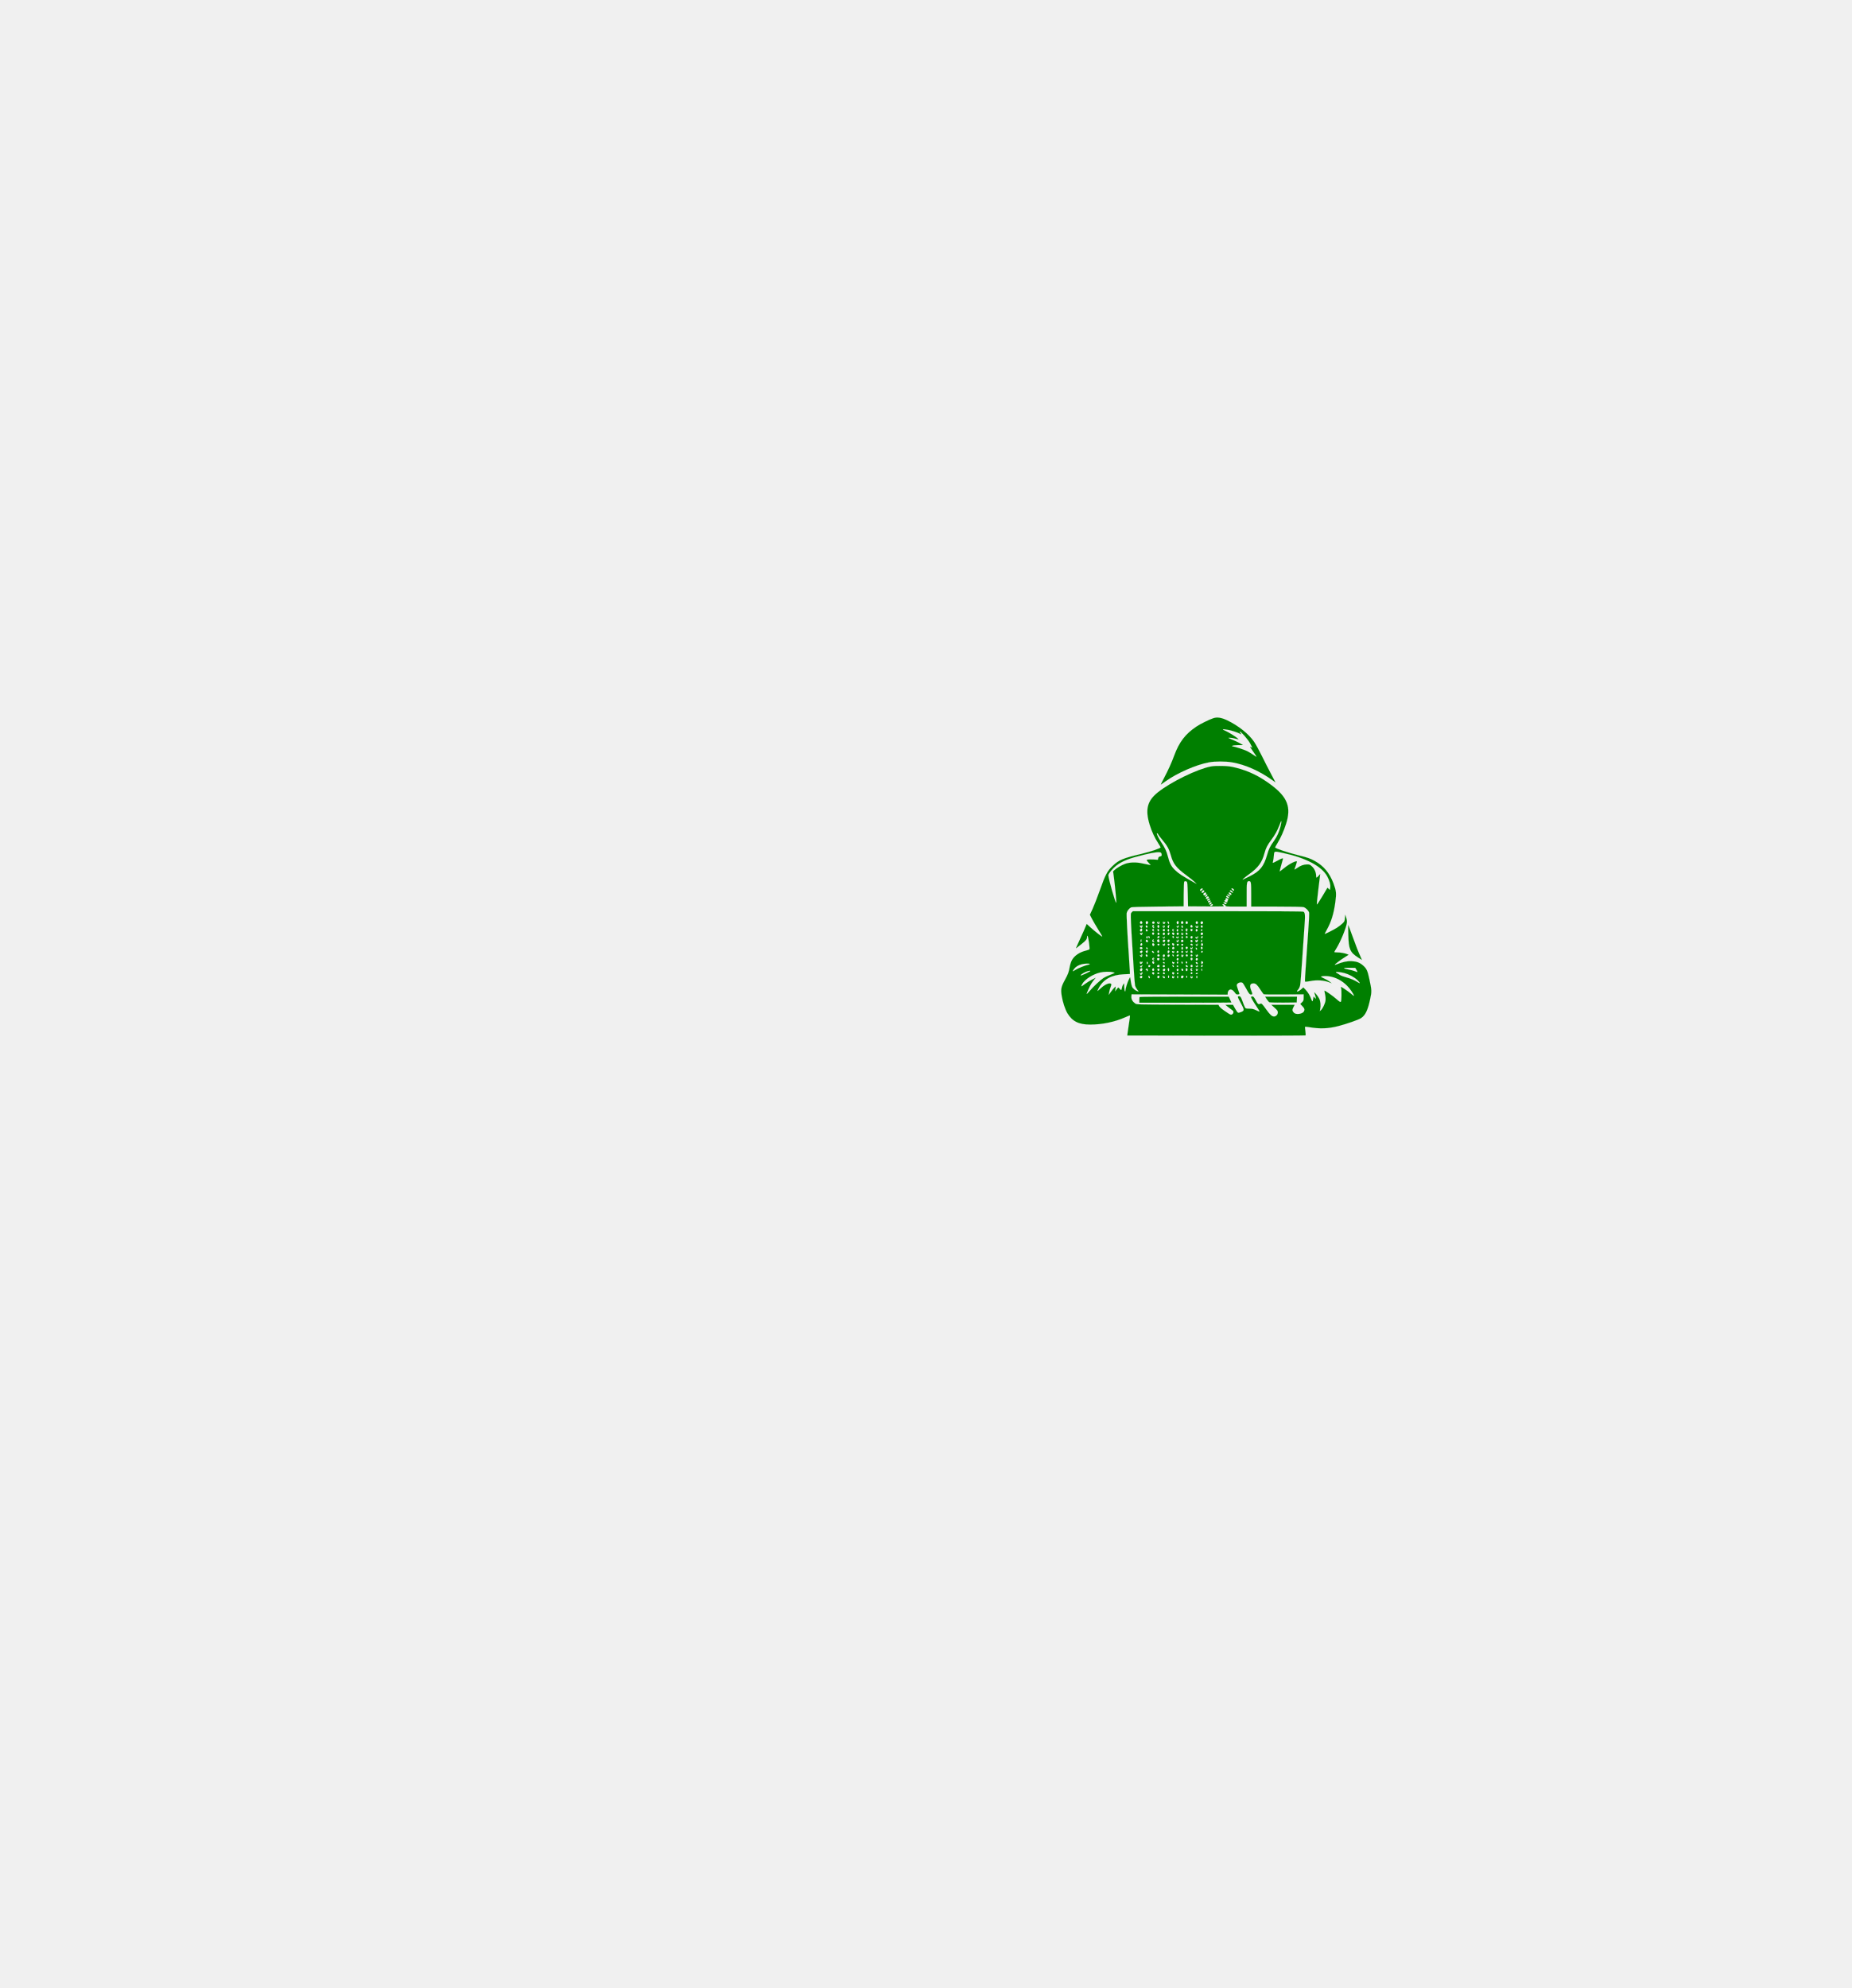
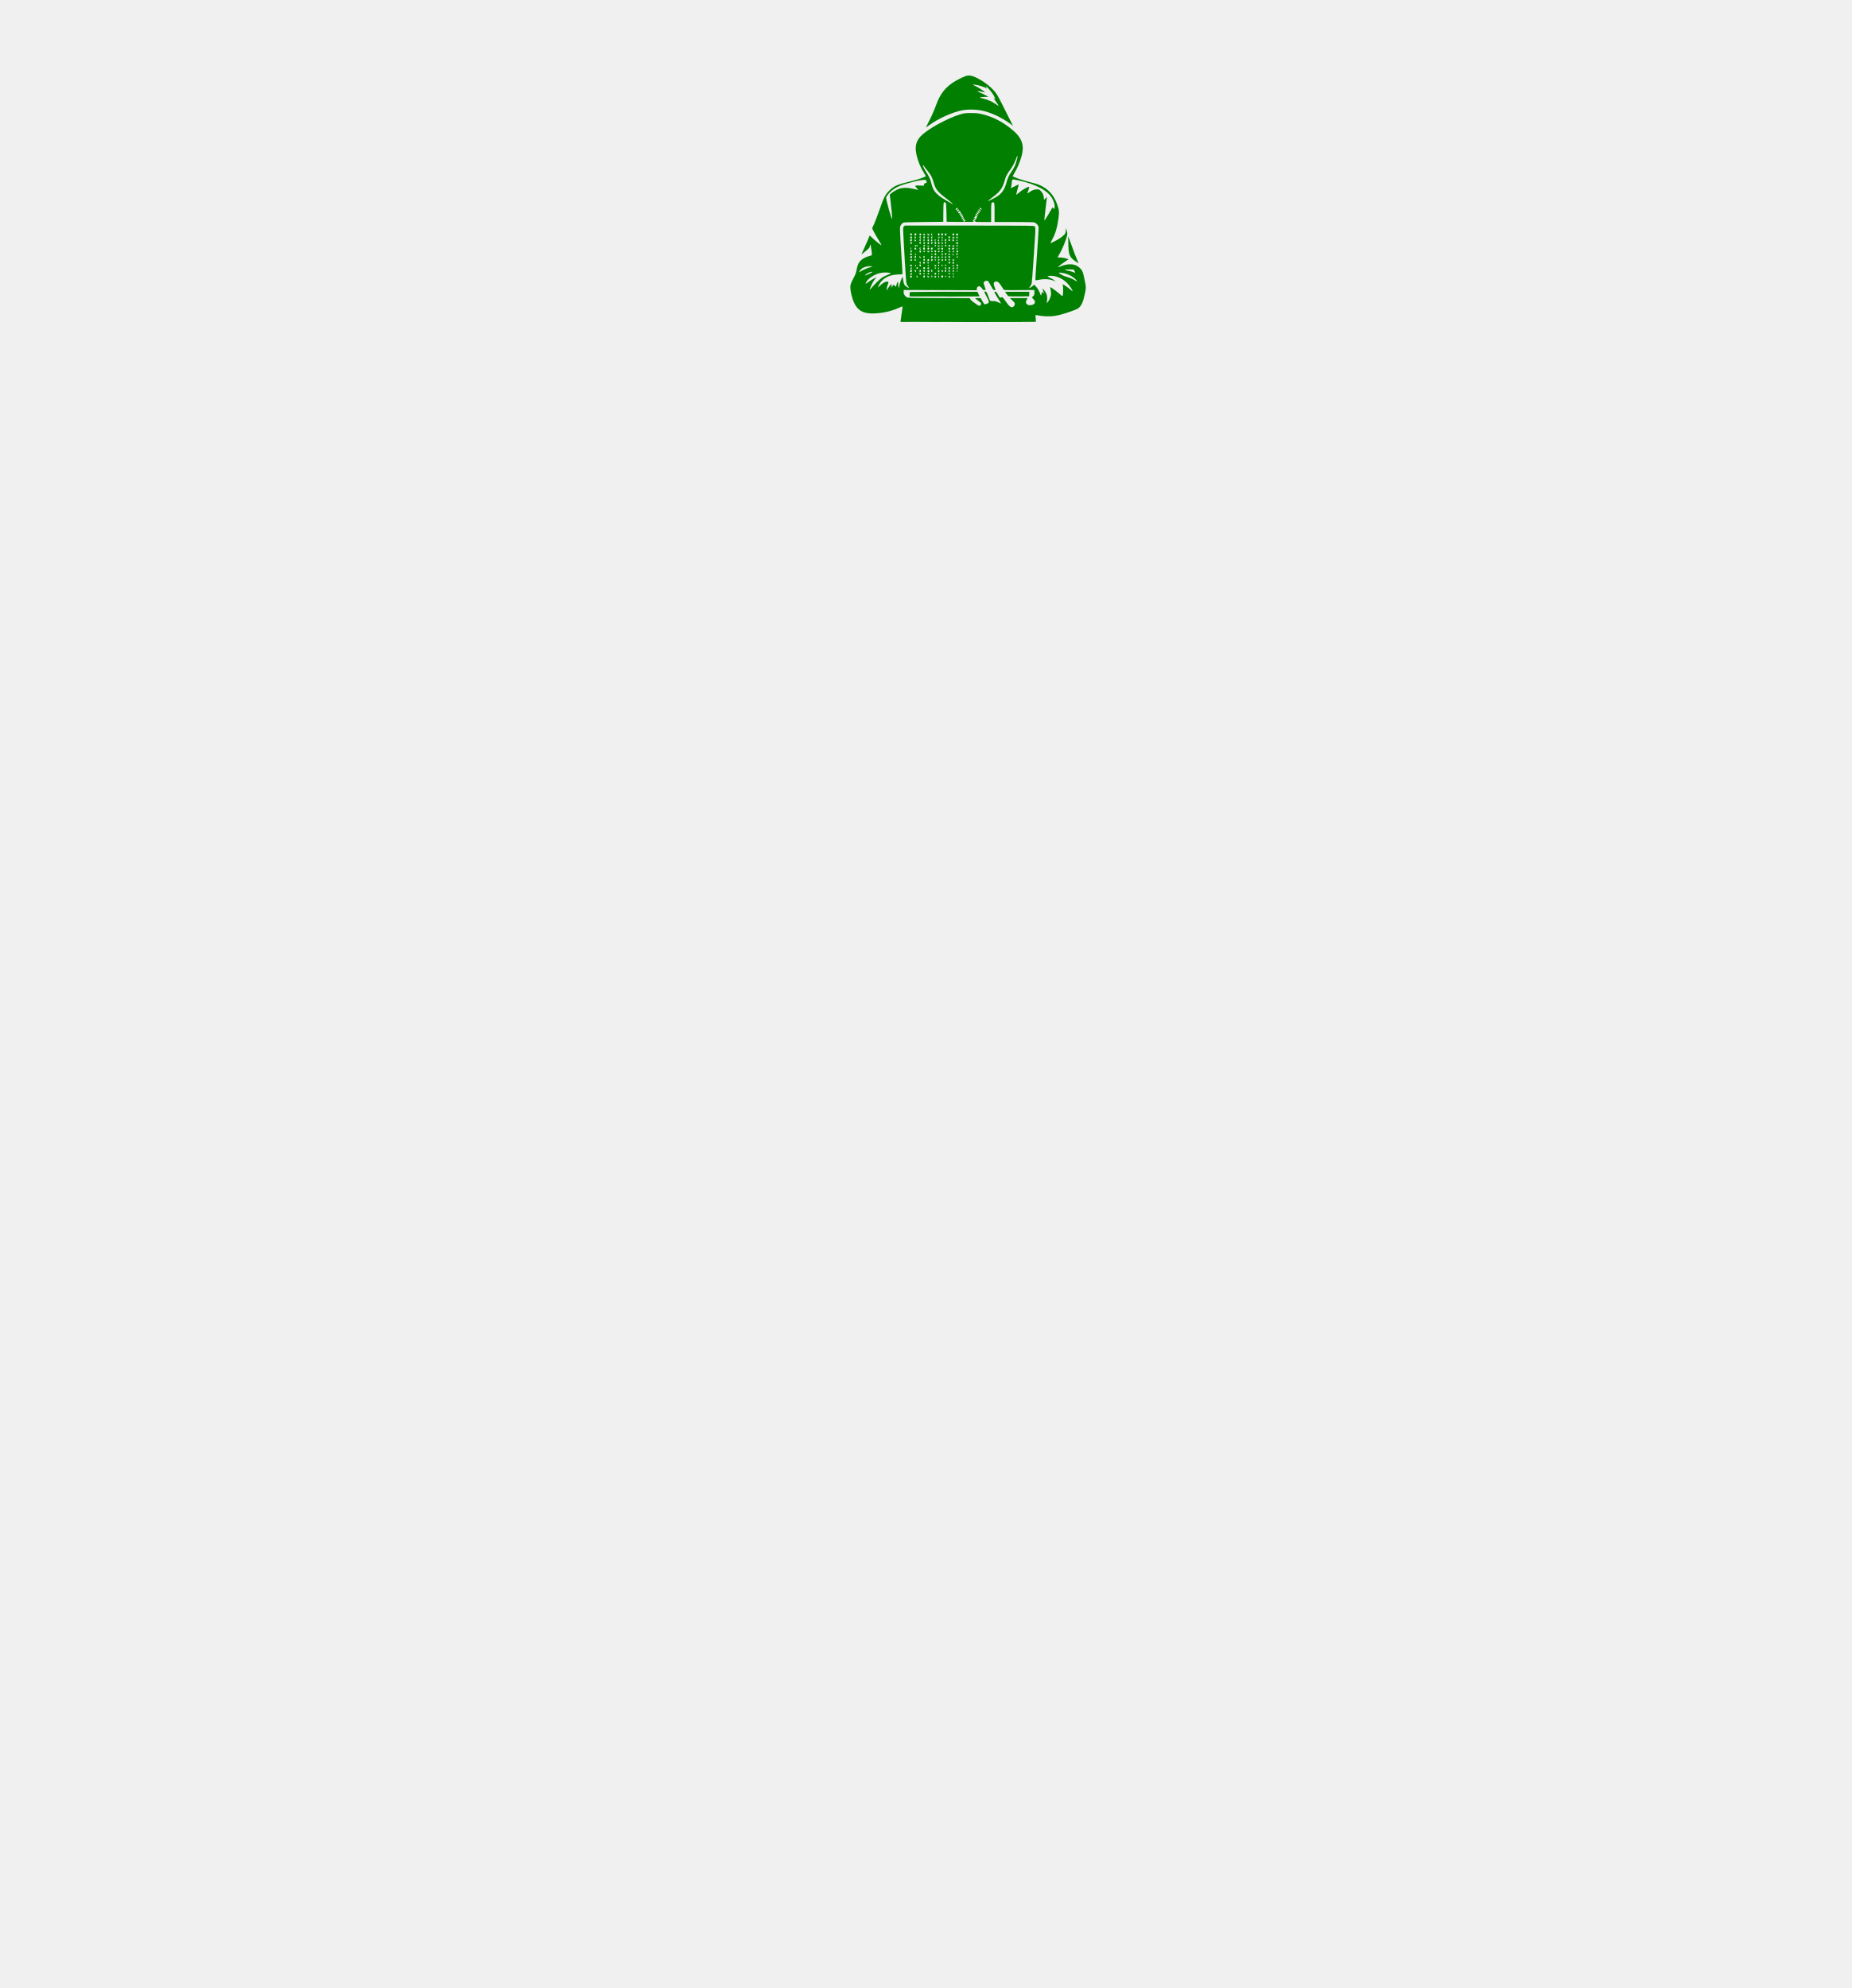
<svg xmlns="http://www.w3.org/2000/svg" width="583" height="626" preserveAspectRatio="xMidYMid meet" version="1.0">
  <g class="layer">
-     <g fill="#FFFFFF" id="svg_1" stroke="#FFFFFF" transform="translate(333.06 224.941) scale(1.09905 1) translate(-333.06 -224.941) translate(423.64 326.916) matrix(0.0152643 0 0 -0.0160158 -89.6417 -0.756264)">
+     <g fill="#FFFFFF" id="svg_1" stroke="#FFFFFF" transform="translate(267 23) matrix(0.0127364 0 0 -0.0124112 0.707792 78.4381)">
      <path d="m2860,6245c-80,-28 -246,-114 -318,-165c-208,-146 -323,-303 -417,-570c-52,-148 -113,-287 -192,-444c-38,-74 -64,-132 -58,-128c6,4 44,32 86,63c219,165 575,328 817,375c113,22 307,22 432,0c250,-44 523,-172 772,-361l47,-36l-82,163c-46,90 -125,253 -177,363c-52,110 -117,234 -144,275c-100,155 -298,320 -510,425c-108,53 -183,65 -256,40zm275,-230c55,-8 194,-56 233,-81c26,-17 24,-6 -6,29c-8,9 -10,17 -5,17c25,0 152,-153 192,-229c22,-43 41,-82 41,-86c0,-3 -13,3 -29,14c-23,16 -15,0 40,-82c38,-56 69,-105 69,-109c0,-5 -28,13 -62,38c-35,25 -88,59 -118,74c-58,29 -238,90 -267,90c-13,0 -14,3 -6,11c7,7 51,12 106,13l95,1l-35,23c-29,20 -140,75 -223,110c-24,10 -24,11 10,11c20,1 66,-7 103,-18c68,-18 68,-18 50,1c-28,31 -183,132 -236,154c-49,20 -64,38 -24,30c12,-3 44,-8 72,-11z" fill="#007f00" id="svg_2" />
      <path d="m2815,5296c-256,-51 -750,-303 -998,-510c-198,-166 -240,-338 -153,-635c40,-137 94,-258 162,-367c24,-40 44,-74 44,-78c0,-19 -179,-83 -355,-127c-354,-88 -427,-120 -546,-239c-100,-100 -138,-175 -243,-488c-47,-138 -108,-301 -135,-362l-49,-110l38,-78c21,-42 74,-138 118,-212c45,-74 79,-136 77,-139c-6,-6 -138,102 -221,181l-71,68l-58,-143c-33,-78 -81,-189 -107,-246c-31,-66 -42,-99 -31,-89c10,8 56,46 101,83c83,68 102,94 102,141c0,14 4,23 8,20c14,-9 47,-255 36,-266c-6,-6 -36,-17 -67,-25c-119,-31 -213,-98 -260,-184c-16,-29 -34,-85 -43,-135c-18,-107 -29,-138 -92,-260c-70,-134 -79,-182 -58,-314c18,-119 64,-263 106,-338c93,-161 213,-224 430,-224c223,0 461,52 653,142c48,23 89,39 92,36c3,-2 -6,-76 -20,-164c-13,-87 -25,-175 -27,-194l-3,-35l1669,-3c919,-1 1673,1 1677,5c4,5 3,43 -3,86c-6,42 -9,80 -6,83c3,3 32,1 64,-5c211,-38 367,-33 559,19c155,42 381,124 428,157c82,57 127,156 172,379c30,148 30,165 -16,389c-33,165 -53,209 -120,269c-61,56 -120,79 -214,84c-81,4 -178,-18 -277,-62c-21,-9 -38,-13 -38,-9c1,11 108,95 193,151l68,45l-29,13c-46,19 -128,34 -187,34c-30,0 -55,3 -55,6c0,3 18,36 41,74c78,131 184,403 196,501c4,30 -1,66 -13,105l-18,59l-6,-67c-5,-62 -8,-70 -45,-108c-22,-23 -69,-61 -105,-85c-63,-42 -230,-130 -230,-121c0,3 18,37 39,78c84,157 131,315 161,544c23,176 18,222 -34,369c-74,206 -183,344 -349,441c-84,49 -136,69 -296,110c-215,56 -451,139 -451,159c0,3 20,41 45,84c62,106 118,238 161,379c99,325 28,521 -274,760c-221,175 -422,278 -672,344c-95,25 -139,31 -255,34c-93,2 -164,-1 -210,-10zm1305,-1183c-29,-113 -63,-192 -119,-276c-80,-118 -99,-159 -131,-277c-64,-232 -135,-323 -330,-425c-63,-33 -119,-62 -125,-64c-25,-10 38,47 122,110c165,124 238,229 283,408c26,102 55,161 130,266c63,88 110,175 147,275c37,100 35,96 40,83c2,-7 -5,-52 -17,-100zm-2295,-153c4,-12 40,-62 81,-113c86,-107 125,-180 154,-292c45,-174 100,-249 293,-399c67,-52 138,-111 157,-132l35,-37l-35,20c-231,135 -303,184 -371,254c-68,69 -99,131 -132,265c-27,109 -54,168 -128,285c-39,61 -79,144 -79,165c0,13 20,0 25,-16zm2344,-366c430,-96 729,-263 830,-463c44,-86 63,-163 55,-216l-6,-46l-23,21l-23,22l-99,-174c-62,-109 -99,-166 -101,-153c-1,11 13,150 31,309l34,289l-31,-36c-17,-20 -34,-37 -38,-37c-5,0 -8,15 -8,33c0,66 -30,140 -75,184c-39,39 -47,43 -92,43c-67,0 -125,-22 -192,-72c-38,-29 -52,-35 -47,-22c12,30 46,138 46,147c0,34 -141,-39 -238,-123c-45,-38 -84,-70 -86,-70c-4,0 38,167 60,243c8,27 -15,21 -100,-28c-44,-25 -83,-45 -87,-45c-4,0 -3,15 2,32c5,18 12,68 15,110c8,93 0,91 173,52zm-2291,4c7,-7 12,-24 12,-39c0,-21 -6,-28 -29,-32c-22,-5 -31,-13 -36,-36l-6,-30l-87,6c-48,3 -97,1 -109,-4c-22,-8 -22,-9 19,-57l42,-49l-30,5c-16,3 -72,15 -124,27c-117,28 -235,25 -324,-7c-64,-23 -169,-88 -205,-126l-23,-24l16,-124c22,-176 49,-475 43,-490c-10,-29 -147,472 -147,539c0,31 82,135 148,188c116,92 237,142 527,216c191,48 290,60 313,37zm482,-568c12,-8 16,-50 20,-247l5,-238l345,-2c339,-2 344,-1 320,17c-14,10 -21,22 -17,26c11,11 57,-14 57,-31c0,-13 27,-15 198,-15l198,0l0,231c-1,242 3,269 43,269c38,0 41,-16 41,-262l0,-238l473,0c289,0 486,-4 509,-10c41,-12 94,-66 105,-108c4,-15 -3,-178 -16,-362c-71,-1058 -68,-993 -54,-997c6,-2 45,3 87,11c131,28 260,18 366,-25l45,-19l-35,30c-19,17 -65,45 -102,63c-37,17 -67,35 -67,38c-2,13 89,18 147,9c130,-21 243,-82 343,-187c54,-56 129,-171 129,-199c0,-3 -24,15 -52,41c-29,26 -86,70 -126,97c-72,48 -73,49 -65,21c13,-46 10,-260 -4,-274c-10,-10 -28,3 -84,55c-61,58 -217,172 -224,164c-2,-2 4,-34 12,-73c9,-43 12,-90 8,-122c-7,-58 -53,-159 -86,-189l-21,-19l7,34c15,70 8,159 -18,213c-24,52 -106,153 -91,113c14,-40 32,-110 28,-114c-2,-2 -12,7 -23,20l-19,24l-7,-40c-12,-70 -16,-72 -35,-18c-26,76 -65,142 -111,192l-40,43l-32,-30c-62,-58 -117,-72 -69,-18c19,22 34,54 41,88c6,29 22,242 37,473c14,231 33,528 43,660c18,250 15,297 -19,315c-12,7 -556,10 -1609,10l-1591,0l-22,-22c-20,-20 -21,-26 -14,-202c4,-100 13,-278 21,-396c8,-118 22,-348 30,-510c9,-162 21,-313 26,-335c6,-22 24,-57 41,-79c30,-37 30,-38 7,-31c-39,12 -90,55 -104,89c-7,17 -16,54 -20,81c-3,28 -9,63 -12,80l-6,29l-23,-46c-26,-52 -64,-180 -64,-217c0,-16 -3,-22 -10,-15c-5,5 -10,43 -12,84l-3,74l-19,-28c-10,-16 -21,-46 -23,-67c-7,-46 -14,-48 -41,-14c-11,14 -22,25 -26,25c-3,0 -17,-17 -32,-37l-26,-38l5,48l5,48l-25,-23c-14,-13 -43,-50 -65,-83l-41,-60l8,50c4,27 16,73 27,102c22,59 18,73 -19,73c-43,0 -108,-37 -167,-96c-31,-30 -58,-54 -61,-54c-3,0 8,27 25,60c85,169 242,259 470,269l115,6l-2,60c-2,33 -9,159 -17,280c-29,425 -48,824 -42,859c7,38 44,89 80,109c15,9 149,13 505,17l484,5l1,235c1,129 5,241 9,248c10,14 26,15 47,2zm300,-145c0,-12 -28,-35 -44,-35c-14,0 -5,30 12,39c24,14 32,13 32,-4zm584,-7c5,-9 7,-20 3,-24c-8,-8 -47,24 -47,38c0,15 32,5 44,-14zm-554,-31c0,-7 -5,-18 -12,-25c-7,-7 -18,-12 -25,-12c-16,0 -17,22 -1,38c16,16 38,15 38,-1zm525,-7c10,-11 15,-23 12,-26c-8,-8 -57,23 -57,36c0,17 26,11 45,-10zm-491,-36c7,-19 -10,-44 -31,-44c-23,0 -28,31 -8,46c24,18 32,18 39,-2zm457,6c21,-12 26,-40 6,-40c-7,0 -18,5 -25,12c-12,12 -17,38 -6,38c3,0 14,-5 25,-10zm-433,-46c-4,-20 -34,-41 -44,-31c-8,8 24,47 38,47c5,0 8,-7 6,-16zm417,-4c14,-15 15,-20 4,-20c-15,1 -49,23 -49,34c0,13 28,5 45,-14zm-20,-30c10,-11 15,-23 12,-26c-8,-8 -57,23 -57,36c0,17 26,11 45,-10zm-370,-1c8,-11 -22,-38 -42,-39c-16,0 -17,22 -1,38c15,15 35,15 43,1zm359,-42c8,-13 8,-20 -3,-26c-7,-5 -11,-13 -7,-19c10,-17 -11,-24 -34,-12c-25,13 -28,45 -4,36c13,-5 14,-4 6,7c-9,10 -8,17 0,25c15,15 28,11 42,-11zm-339,4c8,-14 -37,-43 -49,-31c-7,7 -3,15 10,25c23,17 31,18 39,6zm15,-39c0,-12 -23,-32 -37,-32c-17,0 -17,27 0,33c19,8 37,8 37,-1zm10,-57c-14,-16 -40,-20 -40,-6c0,5 7,17 16,26c22,21 44,4 24,-20zm285,14c5,-6 5,-13 -1,-19c-11,-11 -54,14 -54,31c0,11 39,2 55,-12zm-255,-33c0,-16 -37,-32 -48,-21c-7,7 25,35 40,35c4,0 8,-6 8,-14zm-1323,-360c-8,-20 -36,-21 -43,-1c-4,8 0,22 7,31c11,13 14,13 27,0c8,-8 12,-22 9,-30zm103,-5c-14,-27 -34,-22 -38,9c-5,28 18,44 36,26c11,-11 11,-18 2,-35zm578,8c-1,-13 -10,-24 -18,-24c-19,0 -26,45 -8,56c18,11 30,-4 26,-32zm89,-3c-8,-20 -36,-21 -43,-1c-4,8 0,22 7,31c11,13 14,13 27,0c8,-8 12,-22 9,-30zm-539,11c4,-20 -25,-34 -40,-19c-15,15 -1,44 19,40c10,-2 19,-11 21,-21zm92,-2c0,-18 -5,-25 -19,-25c-19,0 -37,28 -25,39c4,3 9,0 11,-6c3,-7 9,-13 15,-13c6,0 8,7 4,15c-3,8 -1,15 4,15c6,0 10,-11 10,-25zm90,6c12,18 22,7 14,-15c-7,-18 -29,-21 -39,-6c-4,6 -3,19 1,28c6,15 8,15 12,-2c3,-15 6,-16 12,-5zm88,-10c3,-16 -1,-22 -10,-19c-7,3 -15,15 -16,27c-3,16 1,22 10,19c7,-3 15,-15 16,-27zm352,4c0,-18 -5,-25 -20,-25c-15,0 -20,7 -20,25c0,18 5,25 20,25c15,0 20,-7 20,-25zm190,0c0,-18 -5,-25 -20,-25c-15,0 -20,7 -20,25c0,18 5,25 20,25c15,0 20,-7 20,-25zm96,10c8,-20 -13,-45 -32,-38c-14,5 -19,34 -7,46c11,12 33,7 39,-8zm-1136,-78c0,-7 -4,-18 -9,-26c-8,-12 -12,-12 -25,-2c-17,15 -22,41 -7,41c5,0 12,-8 14,-17c3,-13 5,-12 6,5c1,23 21,22 21,-1zm215,13c3,-5 1,-10 -4,-10c-6,0 -11,-5 -11,-11c0,-5 5,-7 10,-4c6,3 10,-1 10,-9c0,-9 -4,-16 -9,-16c-16,0 -31,27 -25,44c7,18 20,21 29,6zm100,-20c0,-13 -6,-25 -12,-27c-16,-6 -27,21 -19,43c9,23 31,11 31,-16zm188,13c-6,-2 -9,-13 -6,-23c6,-23 -15,-27 -23,-5c-8,19 14,47 29,38c8,-5 8,-8 0,-10zm435,-11c3,-17 -2,-22 -17,-22c-14,0 -21,6 -21,18c0,38 33,41 38,4zm-843,-7c0,-28 -29,-25 -33,3c-3,19 0,23 15,20c10,-2 18,-12 18,-23zm323,2c-4,-28 -32,-29 -36,-2c-2,15 3,21 18,22c16,1 21,-3 18,-20zm260,1c-4,-28 -32,-30 -36,-3c-3,16 -1,17 7,5c9,-13 11,-13 11,3c0,9 5,17 11,17c6,0 9,-10 7,-22zm80,-4c1,-17 -2,-24 -11,-22c-17,6 -22,48 -5,48c8,0 15,-12 16,-26zm263,-4c5,0 9,8 9,17c0,12 3,14 10,7c13,-13 3,-44 -14,-44c-20,0 -35,21 -28,39c6,14 7,14 10,-1c2,-10 8,-18 13,-18zm109,11c0,-11 -4,-22 -9,-25c-12,-8 -34,21 -26,34c11,17 35,11 35,-9zm-1137,-53c6,-21 -4,-48 -19,-48c-20,0 -29,27 -14,45c15,18 27,19 33,3zm216,-9c-12,-8 -12,-11 1,-18c8,-6 11,-13 7,-17c-4,-4 -15,0 -24,9c-13,13 -14,19 -4,31c8,9 18,13 23,10c6,-4 5,-10 -3,-15zm639,3c2,-8 -3,-10 -15,-6c-17,5 -17,5 0,-9c12,-10 14,-17 8,-22c-15,-9 -31,3 -31,24c0,31 28,41 38,13zm-756,-34c-16,-16 -37,4 -28,28c6,16 8,16 23,1c13,-13 15,-19 5,-29zm218,16c0,-31 -23,-28 -28,4c-2,15 2,22 12,22c11,0 16,-9 16,-26zm110,7c0,-11 -4,-22 -8,-25c-14,-9 -35,12 -29,28c9,23 37,20 37,-3zm80,-6c0,-26 -14,-33 -25,-15c-9,14 1,40 15,40c5,0 10,-11 10,-25zm90,14c0,-5 -4,-7 -10,-4c-5,3 -10,2 -10,-4c0,-5 6,-11 13,-14c6,-2 9,-8 5,-12c-11,-11 -28,4 -28,26c0,10 7,19 15,19c8,0 15,-5 15,-11zm80,-14c0,-26 -14,-33 -25,-15c-9,14 1,40 15,40c5,0 10,-11 10,-25zm85,2c0,-26 -20,-25 -23,2c-3,16 1,22 10,19c7,-3 13,-12 13,-21zm183,1c-2,-13 -10,-23 -18,-23c-8,0 -16,10 -18,23c-3,17 2,22 18,22c16,0 21,-5 18,-22zm97,-3c0,-11 -8,-21 -17,-23c-14,-3 -18,3 -18,23c0,20 4,26 18,23c9,-2 17,-12 17,-23zm85,-9c-15,-15 -33,4 -19,20c10,12 14,12 20,2c5,-7 4,-17 -1,-22zm-1141,-53c1,9 6,17 11,17c13,0 13,-20 0,-40c-8,-13 -11,-13 -26,2c-10,9 -13,21 -8,29c5,9 9,8 15,-7c7,-17 8,-17 8,-1zm239,-5c-2,-13 -10,-23 -18,-23c-8,0 -16,10 -18,23c-3,17 2,22 18,22c16,0 21,-5 18,-22zm99,6c8,-21 -13,-42 -28,-27c-13,13 -5,43 11,43c6,0 13,-7 17,-16zm103,-9c0,-25 -23,-35 -35,-15c-10,16 2,40 20,40c9,0 15,-9 15,-25zm84,3c-9,-31 -12,-34 -25,-21c-15,15 -4,43 16,43c12,0 15,-6 9,-22zm93,6c3,-8 0,-21 -6,-27c-10,-9 -16,-8 -26,7c-8,10 -12,23 -9,27c9,15 34,10 41,-7zm83,-3c0,-11 -5,-23 -11,-27c-15,-9 -33,12 -26,30c9,23 37,20 37,-3zm70,2c0,-16 2,-16 11,-3c8,12 10,12 7,-5c-2,-11 -11,-21 -21,-23c-12,-3 -17,3 -17,22c0,14 5,26 10,26c6,0 10,-8 10,-17zm95,-8c0,-28 -29,-25 -33,3c-3,19 0,23 15,20c10,-2 18,-12 18,-23zm289,16c9,-14 -4,-41 -19,-41c-18,0 -28,17 -21,35c6,17 32,20 40,6zm-1037,-81c2,-23 -12,-35 -22,-20c-8,13 1,40 13,40c4,0 8,-9 9,-20zm37,4c4,-9 4,-19 2,-21c-8,-8 -26,8 -26,23c0,19 16,18 24,-2zm186,1c0,-16 -27,-32 -37,-22c-3,4 -3,13 0,22c8,20 37,20 37,0zm92,-27c-13,-13 -32,-1 -31,20c0,11 3,12 6,5c7,-19 23,-16 24,5c1,15 2,15 6,-2c3,-10 0,-23 -5,-28zm178,21c0,-24 -23,-21 -28,4c-2,10 3,17 12,17c10,0 16,-9 16,-21zm78,-20c-15,-9 -46,16 -34,28c4,4 11,2 15,-6c6,-10 10,-8 16,6c8,17 8,17 13,-1c2,-10 -2,-22 -10,-27zm88,5c-5,-13 -10,-14 -18,-6c-6,6 -8,18 -4,28c5,13 10,14 18,6c6,-6 8,-18 4,-28zm90,25c10,-17 -13,-36 -27,-22c-12,12 -4,33 11,33c5,0 12,-5 16,-11zm94,-8c0,-11 -5,-23 -11,-27c-15,-9 -33,12 -26,30c9,23 37,20 37,-3zm100,-12c-6,-10 -17,-19 -24,-19c-17,0 -29,27 -16,35c6,4 10,1 10,-4c0,-6 5,-11 10,-11c6,0 10,7 10,16c0,8 5,12 10,9c7,-4 7,-13 0,-26zm90,19c0,-7 -4,-19 -9,-27c-11,-17 -25,3 -17,24c7,18 26,20 26,3zm-1150,-80c0,-21 -3,-29 -10,-22c-5,5 -7,19 -4,32c9,31 14,27 14,-10zm225,12c-4,-11 -2,-20 4,-20c6,0 11,-4 11,-10c0,-16 -27,-11 -34,6c-4,9 -1,23 5,30c16,20 21,17 14,-6zm113,-13c3,-21 -1,-27 -16,-27c-24,0 -36,28 -21,47c17,20 33,11 37,-20zm-218,3c9,-16 8,-22 -5,-26c-21,-8 -39,10 -32,30c9,22 24,20 37,-4zm322,14c10,-9 -4,-44 -18,-44c-17,0 -27,17 -20,35c5,15 28,20 38,9zm86,-16c-5,-34 -38,-37 -38,-4c0,20 5,26 21,26c15,0 20,-5 17,-22zm170,0c-4,-32 -38,-37 -38,-6c0,18 2,20 10,8c8,-13 10,-12 10,3c0,9 5,17 11,17c6,0 9,-10 7,-22zm90,-1c4,-20 -25,-34 -39,-20c-14,14 1,45 20,41c9,-2 17,-11 19,-21zm172,-8c0,-20 -24,-26 -35,-9c-4,6 -4,17 -1,25c7,20 36,7 36,-16zm100,22c0,-21 -13,-41 -26,-41c-8,0 -14,2 -14,4c0,2 -3,12 -7,22c-5,13 -3,16 10,11c9,-3 17,-2 17,3c0,6 5,10 10,10c6,0 10,-4 10,-9zm80,-16c0,-14 -4,-25 -10,-25c-11,0 -14,33 -3,43c11,11 13,8 13,-18zm-1126,-54c9,-14 -4,-41 -20,-41c-8,0 -14,8 -14,18c0,29 22,43 34,23zm225,-4c8,-10 7,-18 -2,-31c-12,-16 -14,-16 -26,-2c-14,16 -9,46 7,46c5,0 15,-6 21,-13zm204,-17c-6,-24 -31,-27 -40,-5c-8,22 6,33 17,15c8,-13 10,-12 10,3c0,10 4,16 9,13c5,-3 7,-15 4,-26zm165,22c13,-9 6,-42 -9,-42c-11,0 -30,36 -22,44c8,8 15,7 31,-2zm448,-27c-9,-24 -36,-18 -35,8c0,12 3,16 6,10c7,-19 23,-16 24,5c0,10 2,12 6,4c3,-7 2,-19 -1,-27zm98,19c8,-20 -1,-34 -20,-34c-8,0 -14,8 -14,18c0,33 23,44 34,16zm-816,-11c-2,-10 -10,-18 -18,-18c-8,0 -16,8 -18,18c-2,12 3,17 18,17c15,0 20,-5 18,-17zm190,0c-2,-10 -10,-18 -18,-18c-8,0 -16,8 -18,18c-2,12 3,17 18,17c15,0 20,-5 18,-17zm172,3c0,-20 -19,-31 -32,-18c-6,6 -7,15 -4,21c10,16 36,13 36,-3zm85,-6c0,-8 -8,-16 -17,-18c-13,-2 -18,3 -18,18c0,15 5,20 18,18c9,-2 17,-10 17,-18zm175,0c0,-11 -4,-20 -10,-20c-5,0 -10,5 -10,11c0,5 -4,7 -10,4c-5,-3 -10,1 -10,9c0,9 9,16 20,16c13,0 20,-7 20,-20zm-940,-66c0,-19 -28,-30 -42,-16c-6,6 -8,17 -5,26c7,18 47,10 47,-10zm598,3c4,-22 -27,-35 -38,-16c-10,15 7,42 24,36c6,-2 12,-11 14,-20zm162,-7c0,-10 -5,-22 -10,-25c-13,-8 -24,20 -16,41c8,20 26,9 26,-16zm88,8c-2,-13 -10,-23 -18,-23c-8,0 -16,10 -18,23c-3,17 2,22 18,22c16,0 21,-5 18,-22zm88,-13c-8,-23 -36,-18 -36,6c0,18 2,20 16,9c8,-8 14,-9 13,-4c-3,17 3,29 8,16c3,-7 2,-19 -1,-27zm191,19c8,-22 -15,-44 -26,-25c-10,16 -4,41 10,41c5,0 12,-7 16,-16zm-1033,-10c4,-9 4,-19 2,-21c-8,-8 -26,8 -26,23c0,19 16,18 24,-2zm406,-5c0,-11 -4,-17 -10,-14c-5,3 -10,13 -10,21c0,8 5,14 10,14c6,0 10,-9 10,-21zm525,-19c-9,-15 -25,-2 -25,21c0,19 1,19 16,5c8,-9 12,-20 9,-26zm-1025,-44c0,-8 -6,-19 -14,-25c-10,-9 -17,-7 -27,5c-11,14 -10,18 5,30c21,15 36,10 36,-10zm98,-1c-4,-31 -17,-36 -32,-12c-8,14 -8,20 4,27c24,16 32,12 28,-15zm212,0c0,-16 -6,-25 -15,-25c-15,0 -21,31 -8,43c13,14 23,6 23,-18zm197,9c2,-5 -3,-19 -11,-29c-14,-19 -15,-19 -21,-2c-4,9 -4,24 -1,33c6,16 27,15 33,-2zm335,-26c-13,-13 -32,-2 -32,19c0,13 3,13 15,3c12,-10 15,-9 16,6c1,18 1,18 6,0c3,-10 0,-23 -5,-28zm96,14c2,-14 -2,-22 -12,-22c-19,0 -29,17 -22,36c8,22 30,12 34,-14zm-731,3c8,-9 13,-19 10,-22c-10,-10 -37,6 -37,22c0,19 7,19 27,0zm373,5c0,10 3,11 11,3c13,-13 4,-33 -16,-33c-14,0 -27,25 -17,34c3,4 9,1 14,-6c6,-10 8,-10 8,2zm94,-5c3,-9 -1,-18 -10,-22c-19,-7 -28,2 -21,22c8,19 23,19 31,0zm86,-5c0,-11 -7,-20 -15,-20c-8,0 -15,9 -15,20c0,11 7,20 15,20c8,0 15,-9 15,-20zm370,6c0,-8 -4,-17 -9,-21c-12,-7 -24,12 -16,25c9,15 25,12 25,-4zm-1135,-85c-3,-12 -10,-21 -14,-21c-13,0 -35,30 -27,37c4,4 11,1 16,-7c8,-12 10,-10 10,10c0,17 3,21 11,13c6,-6 8,-20 4,-32zm100,4c0,-28 -29,-25 -33,3c-3,19 0,23 15,20c10,-2 18,-12 18,-23zm225,5c0,-13 -7,-20 -20,-20c-13,0 -20,7 -20,20c0,13 7,20 20,20c13,0 20,-7 20,-20zm100,-5c0,-25 -23,-35 -35,-15c-10,16 2,40 20,40c9,0 15,-9 15,-25zm90,12c0,-21 -17,-40 -29,-33c-19,12 -13,42 9,43c11,1 20,-4 20,-10zm78,-11c3,-12 -1,-17 -10,-14c-7,3 -15,13 -16,22c-3,12 1,17 10,14c7,-3 15,-13 16,-22zm90,7c-4,-22 -38,-30 -38,-10c0,14 13,24 33,26c5,1 7,-7 5,-16zm68,0c-5,-15 -4,-15 9,1c15,20 20,10 9,-18c-10,-25 -34,-19 -34,9c0,14 5,25 11,25c6,0 8,-8 5,-17zm104,-3c0,-11 -6,-20 -14,-20c-18,0 -29,16 -21,30c11,18 35,11 35,-10zm86,9c10,-17 -13,-36 -27,-22c-12,12 -4,33 11,33c5,0 12,-5 16,-11zm83,-6c1,23 21,22 21,-2c0,-19 -23,-35 -34,-24c-3,4 -6,16 -5,27c0,21 1,21 9,1c7,-17 9,-17 9,-2zm-799,-64c0,-6 -4,-7 -10,-4c-5,3 -10,2 -10,-4c0,-5 6,-11 13,-14c6,-2 9,-8 4,-13c-4,-4 -15,0 -24,9c-13,13 -14,19 -4,31c14,16 31,13 31,-5zm718,-15c-5,-26 -25,-28 -33,-3c-5,14 -2,25 6,30c18,10 32,-4 27,-27zm-620,3c-4,-28 -34,-34 -41,-8c-6,24 -4,26 23,28c16,1 21,-3 18,-20zm83,6c0,-16 2,-15 10,2c8,18 8,18 6,-5c-3,-31 -31,-33 -35,-2c-2,12 1,22 7,22c6,0 11,-8 12,-17zm276,1c1,-5 -2,-16 -7,-24c-12,-20 -35,2 -26,25c6,17 27,16 33,-1zm361,-9c-4,-30 -38,-33 -38,-3c0,17 6,24 20,24c15,0 20,-6 18,-21zm-818,-65c0,-11 -4,-21 -9,-24c-13,-8 -34,21 -27,39c7,20 36,8 36,-15zm908,-17c-16,-15 -18,-15 -24,0c-3,9 -3,25 0,34c6,15 8,15 24,0c15,-16 15,-18 0,-34zm-1157,20c1,-17 2,-17 6,0c5,20 23,23 23,3c0,-18 -27,-39 -40,-31c-13,8 -13,45 0,45c6,0 11,-8 11,-17zm129,-14c0,-10 -4,-19 -10,-19c-5,0 -10,12 -10,26c0,14 4,23 10,19c6,-3 10,-15 10,-26zm486,18c16,6 18,-6 4,-27c-9,-13 -12,-12 -25,4c-8,10 -11,24 -8,29c5,8 8,7 10,0c3,-7 11,-9 19,-6zm84,-7c0,-19 -11,-26 -23,-14c-8,8 3,34 14,34c5,0 9,-9 9,-20zm85,-3c0,-26 -20,-25 -23,2c-3,16 1,22 10,19c7,-3 13,-12 13,-21zm85,2c0,-24 -23,-21 -28,4c-2,10 3,17 12,17c10,0 16,-9 16,-21zm-425,0c10,-14 1,-21 -19,-13c-9,3 -13,10 -10,15c7,12 21,11 29,-2zm619,-5c8,-21 3,-26 -18,-18c-9,3 -16,12 -16,20c0,19 26,18 34,-2zm-2024,-23c0,-5 -13,-11 -29,-14c-56,-12 -192,-69 -241,-102c-28,-19 -50,-30 -50,-27c0,4 11,24 25,44c29,43 82,78 145,94c53,15 150,18 150,5zm1310,-42c0,-12 -7,-19 -19,-19c-28,0 -37,21 -16,36c22,16 35,10 35,-17zm620,0c0,-23 -28,-26 -37,-3c-6,16 15,37 29,28c4,-3 8,-14 8,-25zm190,6c0,-15 -18,-30 -27,-22c-2,3 -2,15 2,26c7,23 25,19 25,-4zm-1130,9c0,-3 -5,-14 -11,-25c-8,-16 -13,-18 -25,-9c-7,7 -11,17 -8,22c4,6 10,5 15,-3c7,-11 9,-10 9,4c0,9 5,17 10,17c6,0 10,-3 10,-6zm143,0c9,-10 -4,-34 -19,-34c-8,0 -14,9 -14,20c0,19 19,27 33,14zm277,-14c0,-13 -7,-20 -20,-20c-19,0 -27,20 -13,33c13,14 33,6 33,-13zm168,-4c3,-12 -1,-17 -10,-14c-7,3 -15,13 -16,22c-3,12 1,17 10,14c7,-3 15,-13 16,-22zm78,-14c-4,-3 -12,0 -19,7c-9,9 -9,14 3,21c11,7 16,5 18,-6c2,-9 1,-18 -2,-22zm182,14c3,-13 -1,-17 -14,-14c-11,2 -20,11 -22,22c-3,13 1,17 14,14c11,-2 20,-11 22,-22zm172,-6c5,0 7,7 4,15c-4,8 -1,15 5,15c6,0 11,-9 11,-20c0,-13 -7,-20 -20,-20c-14,0 -20,6 -19,23c1,16 2,18 6,5c2,-10 8,-18 13,-18zm2997,-65c12,-22 21,-41 19,-42c-2,-2 -23,6 -47,16c-24,11 -84,28 -133,37c-110,22 -92,34 44,31l94,-2l23,-40zm-4022,25c10,-16 -5,-50 -21,-50c-20,0 -29,27 -14,45c14,17 26,19 35,5zm223,-14c5,-23 -9,-37 -27,-27c-8,5 -11,16 -6,30c8,25 28,23 33,-3zm282,-6c0,-16 -4,-30 -9,-30c-10,0 -22,40 -15,52c11,18 24,6 24,-22zm345,0c0,-13 -6,-25 -12,-27c-16,-6 -27,21 -19,43c9,23 31,11 31,-16zm84,9c-12,-8 -12,-10 0,-18c10,-6 10,-10 1,-16c-12,-8 -30,10 -30,32c0,13 21,23 34,15c4,-2 2,-8 -5,-13zm-829,-14c0,-14 -4,-25 -10,-25c-5,0 -10,7 -10,16c0,8 -4,12 -10,9c-11,-7 -14,8 -3,18c15,16 33,6 33,-18zm218,3c-2,-13 -10,-23 -18,-23c-8,0 -16,10 -18,23c-3,17 2,22 18,22c16,0 21,-5 18,-22zm106,13c9,-14 -5,-41 -20,-41c-20,0 -30,30 -13,41c18,11 26,11 33,0zm253,-7c1,-5 -2,-16 -7,-24c-12,-20 -35,2 -26,25c6,17 27,16 33,-1zm88,-9c0,-28 -29,-25 -33,3c-3,19 0,23 15,20c10,-2 18,-12 18,-23zm248,8c-5,-15 -3,-14 11,2c16,20 17,20 14,-5c-4,-31 -32,-33 -36,-2c-2,12 1,22 7,22c6,0 8,-8 4,-17zm107,-10c-1,-24 -2,-26 -11,-10c-5,9 -7,22 -4,27c10,17 15,11 15,-17zm-2100,-20c0,-5 -43,-28 -95,-54c-68,-33 -91,-40 -84,-27c12,22 90,68 132,78c44,11 47,11 47,3zm425,-24c39,-11 40,-12 15,-22c-111,-46 -152,-65 -195,-93c-54,-36 -186,-165 -261,-257c-26,-32 -48,-56 -51,-54c-5,6 54,145 84,197c14,25 40,63 57,84l30,39l-70,-37c-39,-20 -99,-60 -134,-87c-34,-28 -64,-48 -67,-46c-2,3 5,23 16,44c46,90 199,194 337,227c72,18 185,20 239,5zm4345,-16c83,-23 187,-81 241,-136c56,-57 64,-79 17,-48c-68,45 -146,79 -226,101c-45,12 -97,33 -115,46c-17,13 -42,29 -54,35c-13,7 -23,16 -23,20c0,11 93,1 160,-18zm-3790,8c0,-21 -13,-41 -26,-41c-8,0 -14,2 -14,4c0,2 -3,13 -7,23c-6,16 -5,16 10,4c15,-12 17,-11 17,3c0,9 5,16 10,16c6,0 10,-4 10,-9zm220,-9c0,-26 -11,-34 -27,-21c-20,17 -16,39 7,39c13,0 20,-7 20,-18zm97,-5c-5,-15 -37,-17 -37,-3c0,7 3,15 6,19c9,9 35,-4 31,-16zm100,8c7,-20 -2,-29 -21,-22c-9,4 -13,13 -10,22c8,19 23,19 31,0zm178,5c4,-6 1,-18 -6,-26c-12,-14 -14,-14 -26,2c-7,9 -10,21 -7,25c7,12 31,11 39,-1zm75,-24c-15,-15 -33,4 -19,20c10,12 14,12 20,2c5,-7 4,-17 -1,-22zm266,23c8,-14 -11,-33 -25,-25c-11,7 -4,36 9,36c5,0 12,-5 16,-11zm101,-12c-5,-17 -37,-21 -37,-5c0,8 9,14 21,15c12,1 19,-3 16,-10zm-537,-67c0,-10 -4,-22 -10,-25c-6,-4 -10,7 -10,25c0,18 4,29 10,25c6,-3 10,-15 10,-25zm270,10c0,-20 -13,-40 -26,-40c-20,0 -29,27 -14,45c11,14 40,10 40,-5zm-776,1c9,-14 -4,-41 -19,-41c-18,0 -28,17 -21,35c6,17 32,20 40,6zm144,-20c3,-16 -1,-22 -10,-19c-7,3 -15,15 -16,27c-3,16 1,22 10,19c7,-3 15,-15 16,-27zm180,7c-5,-34 -38,-37 -38,-4c0,20 5,26 21,26c15,0 20,-5 17,-22zm82,5c0,-15 2,-16 10,-3c8,12 10,10 10,-8c0,-17 -5,-23 -17,-20c-19,3 -32,48 -14,48c6,0 11,-8 11,-17zm179,2c1,13 4,16 11,9c13,-13 2,-44 -15,-44c-16,0 -24,19 -17,39c4,11 7,10 13,-5c7,-19 8,-19 8,1zm91,-10c0,-14 -4,-25 -10,-25c-5,0 -10,11 -10,25c0,14 5,25 10,25c6,0 10,-11 10,-25zm170,5c0,-11 -4,-20 -10,-20c-5,0 -10,9 -10,20c0,11 5,20 10,20c6,0 10,-9 10,-20zm91,5c7,17 8,16 8,-7c1,-18 -4,-28 -13,-28c-20,0 -29,17 -20,38c6,15 8,15 12,-3l5,-20l8,20zm99,-10c0,-14 -4,-25 -10,-25c-5,0 -10,11 -10,25c0,14 5,25 10,25c6,0 10,-11 10,-25zm848,-114c7,-4 39,-57 70,-117c45,-87 62,-110 81,-112c38,-6 41,9 15,72c-40,99 -27,146 40,146c42,0 70,-27 132,-128c26,-43 53,-81 58,-85c6,-5 178,-7 381,-5l370,3l0,-62c0,-57 -3,-66 -32,-95l-32,-32l39,-43c41,-43 48,-69 30,-104c-28,-51 -149,-68 -187,-26c-33,36 -35,59 -9,110l23,47l-220,0l-220,0l61,-58c53,-49 62,-63 62,-92c0,-42 -33,-80 -70,-80c-40,0 -73,31 -147,138c-79,116 -89,125 -115,111c-31,-17 -45,-5 -82,70c-36,70 -48,81 -78,73c-16,-4 -15,-9 9,-56c14,-28 53,-93 86,-144c33,-51 58,-95 56,-97c-3,-2 -31,10 -64,27c-49,25 -73,31 -130,32c-69,1 -70,1 -86,36c-9,19 -29,72 -44,117c-28,83 -44,101 -79,87c-13,-5 -7,-24 44,-121c74,-142 76,-157 13,-185c-32,-14 -51,-18 -62,-11c-9,5 -33,42 -54,81l-38,72l-72,0l-72,-1l40,-34c22,-19 55,-45 72,-58c18,-12 35,-28 38,-36c8,-21 -4,-50 -27,-62c-16,-9 -30,-4 -81,32c-97,66 -148,110 -159,135l-11,24l-768,2c-761,3 -768,3 -796,24c-50,37 -74,83 -71,134l3,45l903,-3l902,-3l0,28c0,39 26,73 56,73c25,0 53,-24 87,-74c14,-20 26,-26 48,-24c16,1 29,7 29,13c0,5 -11,42 -25,80c-13,39 -25,78 -25,88c0,41 70,73 108,48z" fill="#007f00" id="svg_3" />
      <path d="m1925,2150c-3,-5 -1,-10 4,-10c6,0 11,5 11,10c0,6 -2,10 -4,10c-3,0 -8,-4 -11,-10z" fill="#007f00" id="svg_4" />
      <path d="m1477,763c-4,-3 -7,-30 -7,-60l0,-53l865,0c476,0 865,2 865,4c0,2 -12,29 -26,60l-25,56l-833,0c-458,0 -836,-3 -839,-7z" fill="#007f00" id="svg_5" />
      <path d="m3862,719c18,-28 40,-55 50,-60c10,-5 122,-8 265,-7l248,3l3,58l3,57l-300,0l-300,0l31,-51z" fill="#007f00" id="svg_6" />
      <path d="m5393,1990c7,-289 31,-348 183,-451l75,-50l-16,38c-60,141 -92,224 -160,423c-43,124 -80,227 -83,230c-2,3 -2,-83 1,-190z" fill="#007f00" id="svg_7" />
    </g>
  </g>
</svg>
